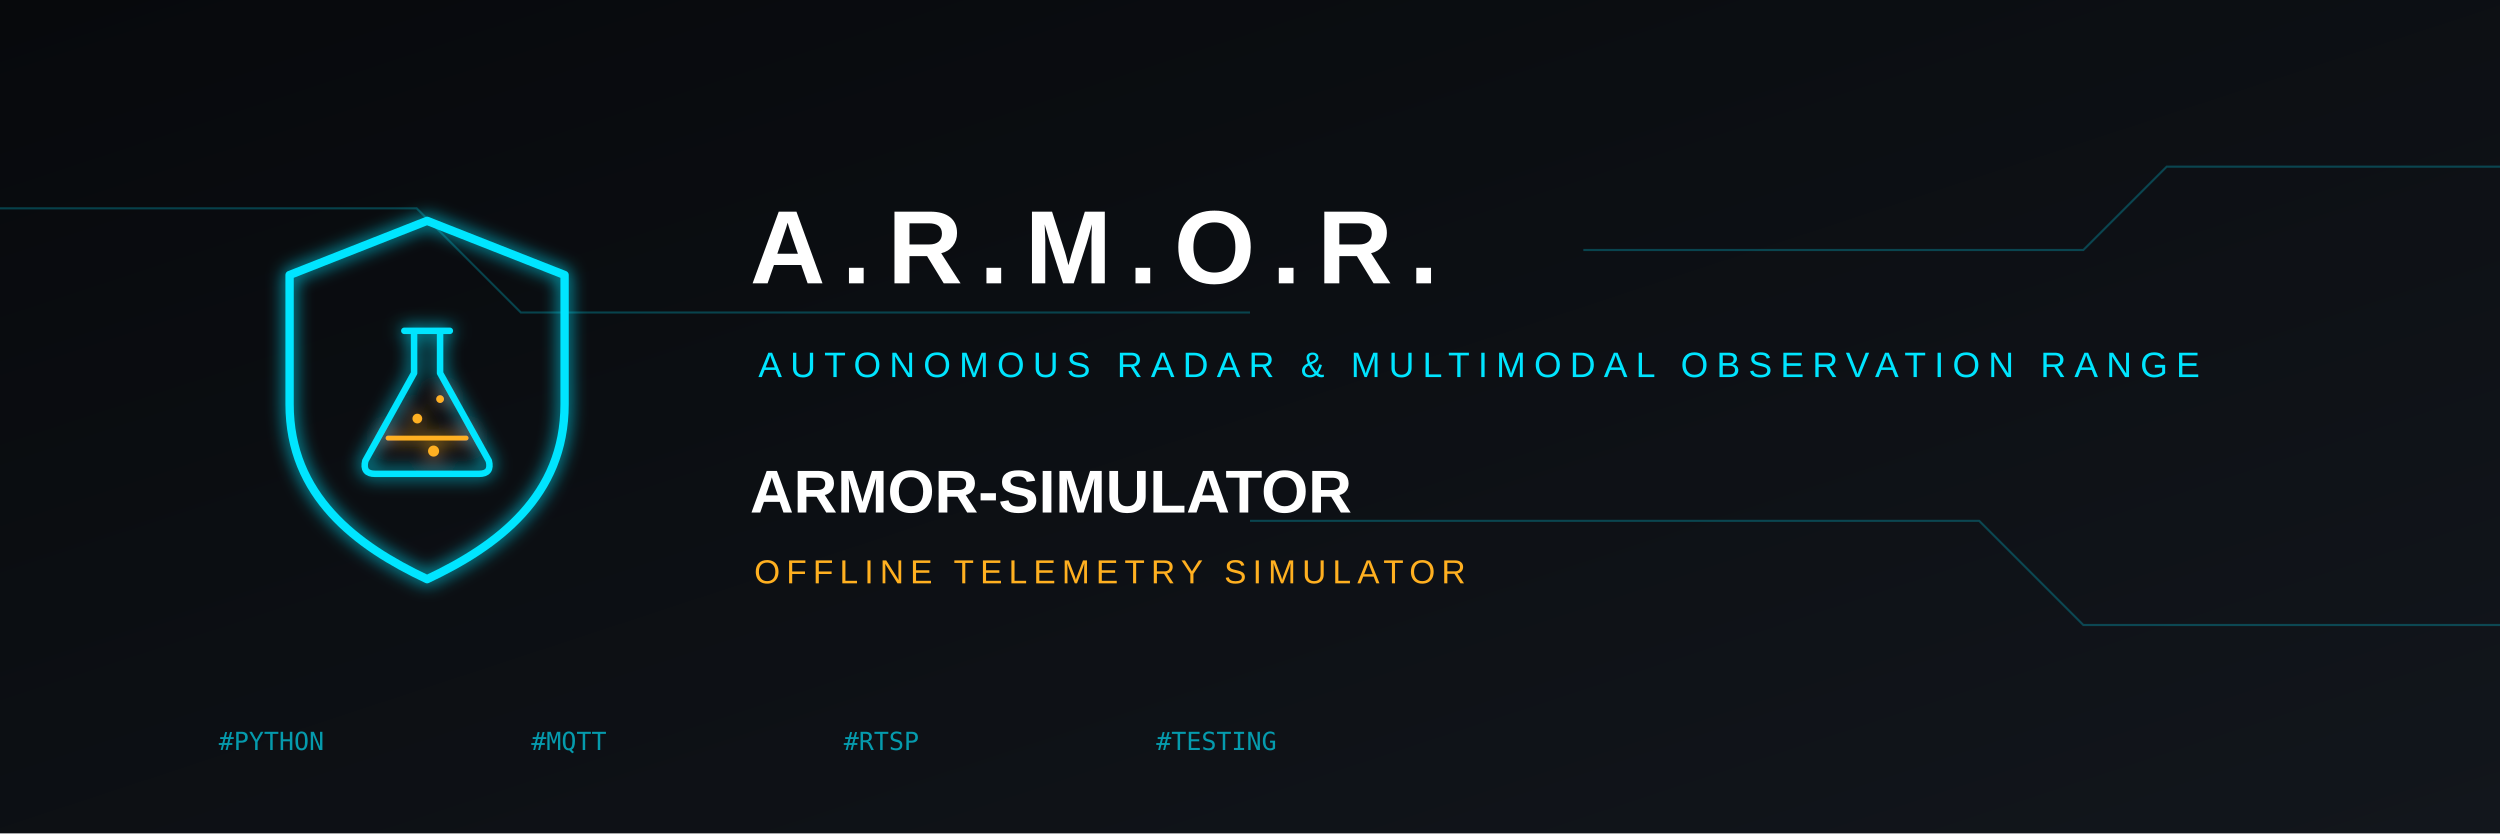
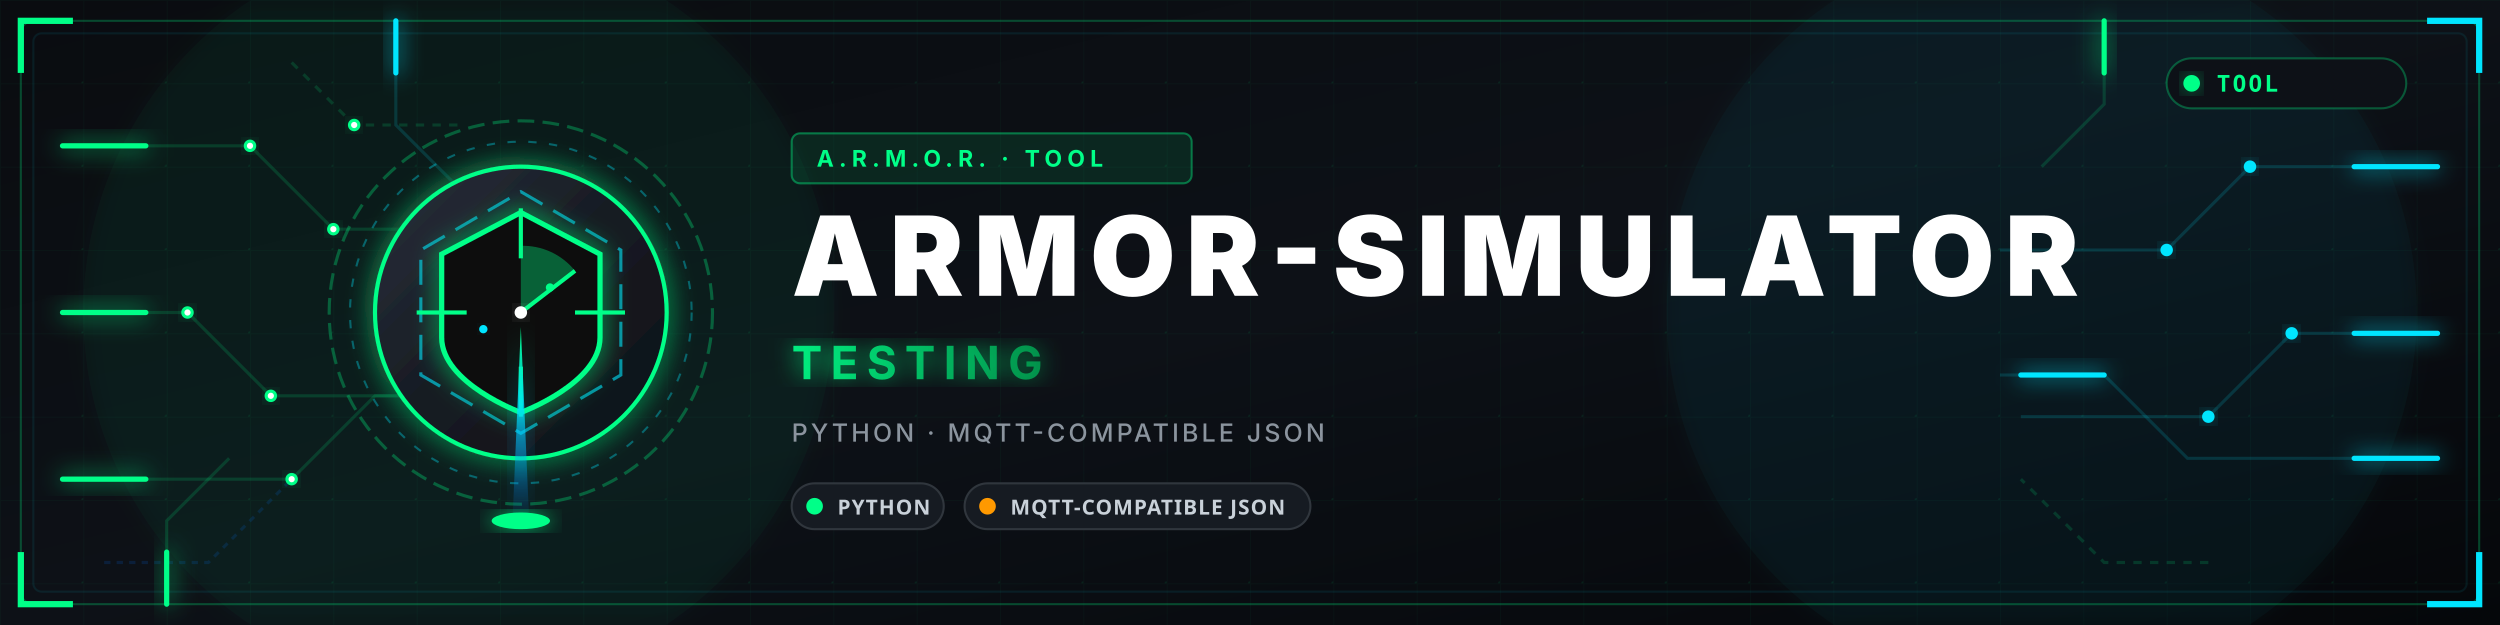
- <svg xmlns="http://www.w3.org/2000/svg" viewBox="0 0 1200 400" role="img" aria-labelledby="title desc">
+ <svg xmlns="http://www.w3.org/2000/svg" viewBox="0 0 1200 300" width="100%" height="100%">
  <defs>
-     <linearGradient id="bg" x1="0%" y1="0%" x2="100%" y2="100%">
-       <stop stop-color="#07090C" />
-       <stop offset="1" stop-color="#12161C" />
-     </linearGradient>
-     <filter id="g">
-       <feGaussianBlur stdDeviation="4" result="b" />
+     <linearGradient id="bgGlow" x1="0%" y1="0%" x2="100%" y2="100%">
+       <stop offset="0%" stop-color="#0A0C10" />
+       <stop offset="50%" stop-color="#0D1117" />
+       <stop offset="100%" stop-color="#05070A" />
+     </linearGradient>
+     <linearGradient id="cyanGlow" x1="0%" y1="0%" x2="100%" y2="0%">
+       <stop offset="0%" stop-color="#00E5FF" stop-opacity="0.8" />
+       <stop offset="100%" stop-color="#0088FF" stop-opacity="0.9" />
+     </linearGradient>
+     <linearGradient id="greenGlow" x1="0%" y1="0%" x2="100%" y2="0%">
+       <stop offset="0%" stop-color="#00FF88" stop-opacity="0.9" />
+       <stop offset="100%" stop-color="#00AA55" stop-opacity="0.8" />
+     </linearGradient>
+     <linearGradient id="laserBeam" x1="0%" y1="0%" x2="0%" y2="100%">
+       <stop offset="0%" stop-color="#00FF88" stop-opacity="1" />
+       <stop offset="40%" stop-color="#00E5FF" stop-opacity="0.8" />
+       <stop offset="100%" stop-color="#0077FF" stop-opacity="0" />
+     </linearGradient>
+     <linearGradient id="metalGradient" x1="0%" y1="0%" x2="100%" y2="100%">
+       <stop offset="0%" stop-color="#2A303C" />
+       <stop offset="50%" stop-color="#161B22" />
+       <stop offset="100%" stop-color="#0D1117" />
+     </linearGradient>
+     <filter id="glowCyan" x="-20%" y="-20%" width="140%" height="140%">
+       <feGaussianBlur stdDeviation="5" result="blur" />
      <feMerge>
-         <feMergeNode in="b" />
+         <feMergeNode in="blur" />
        <feMergeNode in="SourceGraphic" />
      </feMerge>
    </filter>
+     <filter id="glowGreen" x="-20%" y="-20%" width="140%" height="140%">
+       <feGaussianBlur stdDeviation="6" result="blur" />
+       <feMerge>
+         <feMergeNode in="blur" />
+         <feMergeNode in="SourceGraphic" />
+       </feMerge>
+     </filter>
+     <filter id="glowBeam" x="-30%" y="-30%" width="160%" height="160%">
+       <feGaussianBlur stdDeviation="8" result="blur" />
+       <feMerge>
+         <feMergeNode in="blur" />
+         <feMergeNode in="SourceGraphic" />
+       </feMerge>
+     </filter>
+     <pattern id="cyberGrid" width="40" height="40" patternUnits="userSpaceOnUse">
+       <path d="M 40 0 L 0 0 0 40" fill="none" stroke="#00FF88" stroke-opacity="0.03" stroke-width="1" />
+       <circle cx="40" cy="40" r="1" fill="#00FF88" fill-opacity="0.08" />
+     </pattern>
+     <g id="pcbNode">
+       <circle cx="0" cy="0" r="3" fill="#00FF88" filter="url(#glowGreen)" />
+       <circle cx="0" cy="0" r="1.5" fill="#FFFFFF" />
+     </g>
  </defs>
-   <rect width="1200" height="400" fill="url(#bg)" />
-   <g fill="none" stroke="#00E5FF" stroke-width="1" opacity=".25">
-     <path d="M0 100H200L250 150H600" />
-     <path d="M1200 300H1000L950 250H600" />
-     <path d="M1200 80H1040L1000 120H760" />
-   </g>
-   <g transform="translate(205 190)">
-     <g transform="scale(1.0)" filter="url(#g)" fill="none" stroke-linecap="round" stroke-linejoin="round" stroke="#00E5FF" stroke-width="4">
-       <path d="M0,-84 L66,-58 V4 C66,48 34,72 0,88 C-34,72 -66,48 -66,4 V-58 Z" />
-       <g transform="scale(.78) translate(0 4)" stroke-width="4">
-         <path d="M-14,-44 h28 M-8,-44 v26 L-38,36 Q-40,44 -32,44 H32 Q40,44 38,36 L8,-18 v-26" />
-         <path d="M-24,22 h48" stroke="#FFB020" stroke-width="3" />
-         <circle cx="-6" cy="10" r="3" fill="#FFB020" stroke="none" />
-         <circle cx="8" cy="-2" r="2.4" fill="#FFB020" stroke="none" />
-         <circle cx="4" cy="30" r="3.4" fill="#FFB020" stroke="none" />
-       </g>
-     </g>
-   </g>
-   <text x="360" y="136" font-family="Arial,sans-serif" font-size="50" font-weight="bold" fill="#FFF" letter-spacing="8">A.R.M.O.R.</text>
-   <text x="364" y="181" font-family="Arial,sans-serif" font-size="17" fill="#00E5FF" letter-spacing="4">AUTONOMOUS RADAR &amp; MULTIMODAL OBSERVATION RANGE</text>
-   <text x="360" y="246" font-family="Arial,sans-serif" font-size="29" font-weight="bold" fill="#FFF">ARMOR-SIMULATOR</text>
-   <text x="362" y="280" font-family="Arial,sans-serif" font-size="16" fill="#FFB020" letter-spacing="3">OFFLINE TELEMETRY SIMULATOR</text>
-   <g font-family="monospace" font-size="12" fill="#00E5FF" opacity=".65">
-     <text x="105" y="360">#PYTHON</text>
-     <text x="255" y="360">#MQTT</text>
-     <text x="405" y="360">#RTSP</text>
-     <text x="555" y="360">#TESTING</text>
+   <rect width="1200" height="300" fill="url(#bgGlow)" />
+   <rect width="1200" height="300" fill="url(#cyberGrid)" />
+   <circle cx="220" cy="150" r="180" fill="#00FF88" fill-opacity="0.03" filter="url(#glowGreen)">
+     <animate attributeName="fill-opacity" values="0.02;0.05;0.02" dur="6s" repeatCount="indefinite" />
+   </circle>
+   <circle cx="980" cy="150" r="180" fill="#00E5FF" fill-opacity="0.03" filter="url(#glowCyan)">
+     <animate attributeName="fill-opacity" values="0.02;0.05;0.02" dur="6s" repeatCount="indefinite" />
+   </circle>
+   <rect x="10" y="10" width="1180" height="280" fill="none" stroke="#00FF88" stroke-opacity="0.25" stroke-width="1" rx="6" />
+   <rect x="16" y="16" width="1168" height="268" fill="none" stroke="#00E5FF" stroke-opacity="0.08" stroke-width="1" rx="4" />
+   <path d="M 10 35 L 10 10 L 35 10" fill="none" stroke="#00FF88" stroke-width="3">
+     <animate attributeName="stroke-opacity" values="0.6;1;0.6" dur="3s" repeatCount="indefinite" />
+   </path>
+   <path d="M 1190 35 L 1190 10 L 1165 10" fill="none" stroke="#00E5FF" stroke-width="3">
+     <animate attributeName="stroke-opacity" values="0.6;1;0.6" dur="3s" repeatCount="indefinite" />
+   </path>
+   <path d="M 10 265 L 10 290 L 35 290" fill="none" stroke="#00FF88" stroke-width="3">
+     <animate attributeName="stroke-opacity" values="0.6;1;0.6" dur="3s" repeatCount="indefinite" />
+   </path>
+   <path d="M 1190 265 L 1190 290 L 1165 290" fill="none" stroke="#00E5FF" stroke-width="3">
+     <animate attributeName="stroke-opacity" values="0.6;1;0.6" dur="3s" repeatCount="indefinite" />
+   </path>
+   <g stroke="#00FF88" stroke-opacity="0.15" stroke-width="1.5" fill="none">
+     <path d="M 30 70 L 120 70 L 160 110 L 240 110" />
+     <path d="M 30 150 L 90 150 L 130 190 L 220 190" />
+     <path d="M 30 230 L 140 230 L 180 190 L 210 190" />
+     <path d="M 80 290 L 80 250 L 110 220" />
+     <path d="M 190 10 L 190 60 L 220 90" stroke="#00E5FF" stroke-opacity="0.15" />
+     <path d="M 140 30 L 170 60 L 220 60" stroke-dasharray="4,4" />
+     <path d="M 50 270 L 100 270 L 140 230" stroke="#0077FF" stroke-opacity="0.15" stroke-dasharray="3,3" />
+   </g>
+   <g fill="none" stroke-linecap="round" stroke-linejoin="round">
+     <path d="M 30 70 L 120 70 L 160 110 L 240 110" stroke="#00FF88" stroke-width="2.5" stroke-dasharray="40, 240" filter="url(#glowGreen)">
+       <animate attributeName="stroke-dashoffset" values="280;0" dur="3s" repeatCount="indefinite" />
+     </path>
+     <path d="M 30 150 L 90 150 L 130 190 L 220 190" stroke="#00FF88" stroke-width="2.5" stroke-dasharray="40, 220" filter="url(#glowGreen)">
+       <animate attributeName="stroke-dashoffset" values="260;0" dur="3.5s" repeatCount="indefinite" />
+     </path>
+     <path d="M 30 230 L 140 230 L 180 190 L 210 190" stroke="#00FF88" stroke-width="2.5" stroke-dasharray="40, 230" filter="url(#glowGreen)">
+       <animate attributeName="stroke-dashoffset" values="270;0" dur="3.2s" repeatCount="indefinite" />
+     </path>
+     <path d="M 80 290 L 80 250 L 110 220" stroke="#00FF88" stroke-width="2.5" stroke-dasharray="25, 100" filter="url(#glowGreen)">
+       <animate attributeName="stroke-dashoffset" values="125;0" dur="2.5s" repeatCount="indefinite" />
+     </path>
+     <path d="M 190 10 L 190 60 L 220 90" stroke="#00E5FF" stroke-width="2.5" stroke-dasharray="25, 90" filter="url(#glowCyan)">
+       <animate attributeName="stroke-dashoffset" values="115;0" dur="2.8s" repeatCount="indefinite" />
+     </path>
+   </g>
+   <use href="#pcbNode" x="120" y="70" />
+   <use href="#pcbNode" x="160" y="110" />
+   <use href="#pcbNode" x="90" y="150" />
+   <use href="#pcbNode" x="130" y="190" />
+   <use href="#pcbNode" x="140" y="230" />
+   <use href="#pcbNode" x="170" y="60" />
+   <g stroke="#00E5FF" stroke-opacity="0.15" stroke-width="1.5" fill="none">
+     <path d="M 1170 80 L 1080 80 L 1040 120 L 960 120" />
+     <path d="M 1170 160 L 1100 160 L 1060 200 L 970 200" />
+     <path d="M 1170 220 L 1050 220 L 1010 180 M 1010 180 L 960 180" />
+     <path d="M 1010 10 L 1010 50 L 980 80" stroke="#00FF88" stroke-opacity="0.15" />
+     <path d="M 1060 270 L 1010 270 L 970 230" stroke="#00FF88" stroke-opacity="0.15" stroke-dasharray="4,4" />
+   </g>
+   <g fill="none" stroke-linecap="round" stroke-linejoin="round">
+     <path d="M 1170 80 L 1080 80 L 1040 120 L 960 120" stroke="#00E5FF" stroke-width="2.5" stroke-dasharray="40, 230" filter="url(#glowCyan)">
+       <animate attributeName="stroke-dashoffset" values="0;270" dur="3.5s" repeatCount="indefinite" />
+     </path>
+     <path d="M 1170 160 L 1100 160 L 1060 200 L 970 200" stroke="#00E5FF" stroke-width="2.5" stroke-dasharray="40, 240" filter="url(#glowCyan)">
+       <animate attributeName="stroke-dashoffset" values="0;280" dur="3.8s" repeatCount="indefinite" />
+     </path>
+     <path d="M 1170 220 L 1050 220 L 1010 180 M 1010 180 L 960 180" stroke="#00E5FF" stroke-width="2.5" stroke-dasharray="40, 250" filter="url(#glowCyan)">
+       <animate attributeName="stroke-dashoffset" values="0;290" dur="4s" repeatCount="indefinite" />
+     </path>
+     <path d="M 1010 10 L 1010 50 L 980 80" stroke="#00FF88" stroke-width="2.5" stroke-dasharray="25, 95" filter="url(#glowGreen)">
+       <animate attributeName="stroke-dashoffset" values="0;120" dur="2.6s" repeatCount="indefinite" />
+     </path>
+   </g>
+   <circle cx="1080" cy="80" r="3" fill="#00E5FF" filter="url(#glowCyan)" />
+   <circle cx="1040" cy="120" r="3" fill="#00E5FF" filter="url(#glowCyan)" />
+   <circle cx="1100" cy="160" r="3" fill="#00E5FF" filter="url(#glowCyan)" />
+   <circle cx="1060" cy="200" r="3" fill="#00E5FF" filter="url(#glowCyan)" />
+   <g transform="translate(250, 150)">
+     <g>
+       <circle cx="0" cy="0" r="92" fill="none" stroke="#00FF88" stroke-opacity="0.3" stroke-width="1.5" stroke-dasharray="8,4" />
+       <circle cx="0" cy="0" r="82" fill="none" stroke="#00E5FF" stroke-opacity="0.35" stroke-width="1" stroke-dasharray="4,6" />
+       <animateTransform attributeName="transform" type="rotate" from="0 0 0" to="360 0 0" dur="25s" repeatCount="indefinite" />
+     </g>
+     <circle cx="0" cy="0" r="70" fill="url(#metalGradient)" stroke="#00FF88" stroke-width="2" filter="url(#glowGreen)" />
+     <g>
+       <polygon points="0,-58 48,-30 48,30 0,58 -48,30 -48,-30" fill="none" stroke="#00E5FF" stroke-width="1.5" stroke-dasharray="12,6" opacity="0.6" />
+       <animateTransform attributeName="transform" type="rotate" from="360 0 0" to="0 0 0" dur="18s" repeatCount="indefinite" />
+     </g>
+     <path d="M 0 -48 L 38 -28 L 38 12 C 38 34 0 48 0 48 C 0 48 -38 34 -38 12 L -38 -28 Z" fill="#0A0C10" stroke="#00FF88" stroke-width="2.5" filter="url(#glowGreen)" />
+     <g>
+       <path d="M 0 0 L 26 -20 A 32 32 0 0 0 0 -32 Z" fill="#00FF88" fill-opacity="0.35" />
+       <line x1="0" y1="0" x2="26" y2="-20" stroke="#00FF88" stroke-width="2" />
+       <animateTransform attributeName="transform" type="rotate" from="0 0 0" to="360 0 0" dur="4s" repeatCount="indefinite" />
+     </g>
+     <circle cx="14" cy="-12" r="2" fill="#00FF88" filter="url(#glowGreen)">
+       <animate attributeName="opacity" values="0.2;1;0.2" dur="2s" repeatCount="indefinite" />
+     </circle>
+     <circle cx="-18" cy="8" r="2" fill="#00E5FF" filter="url(#glowCyan)">
+       <animate attributeName="opacity" values="1;0.2;1" dur="1.5s" repeatCount="indefinite" />
+     </circle>
+     <line x1="-50" y1="0" x2="-26" y2="0" stroke="#00FF88" stroke-width="2" />
+     <line x1="26" y1="0" x2="50" y2="0" stroke="#00FF88" stroke-width="2" />
+     <line x1="0" y1="-50" x2="0" y2="-26" stroke="#00FF88" stroke-width="2" />
+     <line x1="0" y1="26" x2="0" y2="50" stroke="#00FF88" stroke-width="2" />
+     <circle cx="0" cy="0" r="3" fill="#FFFFFF" filter="url(#glowGreen)">
+       <animate attributeName="opacity" values="0.4;1;0.4" dur="1.2s" repeatCount="indefinite" />
+     </circle>
+   </g>
+   <path d="M 250 157 L 246 250 L 254 250 Z" fill="url(#laserBeam)" filter="url(#glowBeam)">
+     <animate attributeName="opacity" values="0.3;1;0.3" dur="1.2s" repeatCount="indefinite" />
+   </path>
+   <ellipse cx="250" cy="250" rx="14" ry="4" fill="#00FF88" filter="url(#glowGreen)">
+     <animate attributeName="rx" values="10;18;10" dur="1.2s" repeatCount="indefinite" />
+     <animate attributeName="opacity" values="0.4;1;0.4" dur="1.2s" repeatCount="indefinite" />
+   </ellipse>
+   <g transform="translate(380, 0)">
+     <g transform="translate(0, 82)">
+       <rect x="0" y="-18" width="192" height="24" rx="4" fill="#00FF88" fill-opacity="0.1" stroke="#00FF88" stroke-opacity="0.4" stroke-width="1">
+         <animate attributeName="stroke-opacity" values="0.3;0.8;0.3" dur="4s" repeatCount="indefinite" />
+       </rect>
+       <text x="12" y="-2" font-family="'Inter', 'Segoe UI', 'Roboto', sans-serif" font-weight="700" font-size="11" fill="#00FF88" letter-spacing="2.5">A.R.M.O.R. · TOOL</text>
+     </g>
+     <text x="0" y="142" font-family="'Inter', 'Segoe UI', 'Roboto', sans-serif" font-weight="900" font-size="53" fill="#FFFFFF" letter-spacing="5">ARMOR-SIMULATOR</text>
+     <text x="0" y="182" font-family="'Inter', 'Segoe UI', 'Roboto', sans-serif" font-weight="700" font-size="22" fill="url(#greenGlow)" letter-spacing="4" filter="url(#glowGreen)">TESTING</text>
+     <text x="0" y="212" font-family="'Inter', 'Segoe UI', 'Roboto', sans-serif" font-weight="500" font-size="12" fill="#8B949E" letter-spacing="1.5">PYTHON · MQTT-COMPATIBLE JSON</text>
+     <g transform="translate(0, 232)">
+       <rect x="0" y="0" width="73" height="22" rx="11" fill="#161B22" stroke="#30363D" stroke-width="1" />
+       <circle cx="11" cy="11" r="4" fill="#00FF88">
+         <animate attributeName="opacity" values="0.5;1;0.5" dur="2.0s" repeatCount="indefinite" />
+       </circle>
+       <text x="22" y="15" font-family="sans-serif" font-weight="600" font-size="10" fill="#C9D1D9" letter-spacing="0.5">PYTHON</text>
+       <rect x="83" y="0" width="166" height="22" rx="11" fill="#161B22" stroke="#30363D" stroke-width="1" />
+       <circle cx="94" cy="11" r="4" fill="#FF9900">
+         <animate attributeName="opacity" values="0.5;1;0.5" dur="2.2s" repeatCount="indefinite" />
+       </circle>
+       <text x="105" y="15" font-family="sans-serif" font-weight="600" font-size="10" fill="#C9D1D9" letter-spacing="0.5">MQTT-COMPATIBLE JSON</text>
+     </g>
+   </g>
+   <g transform="translate(1050, 42)">
+     <rect x="-10" y="-14" width="115" height="24" rx="12" fill="#0D1117" stroke="#00FF88" stroke-opacity="0.3" stroke-width="1" />
+     <circle cx="2" cy="-2" r="4" fill="#00FF88" filter="url(#glowGreen)">
+       <animate attributeName="opacity" values="0.3;1;0.3" dur="1.5s" repeatCount="indefinite" />
+     </circle>
+     <text x="14" y="2" font-family="monospace" font-weight="700" font-size="11" fill="#00FF88" letter-spacing="1">TOOL</text>
  </g>
</svg>
